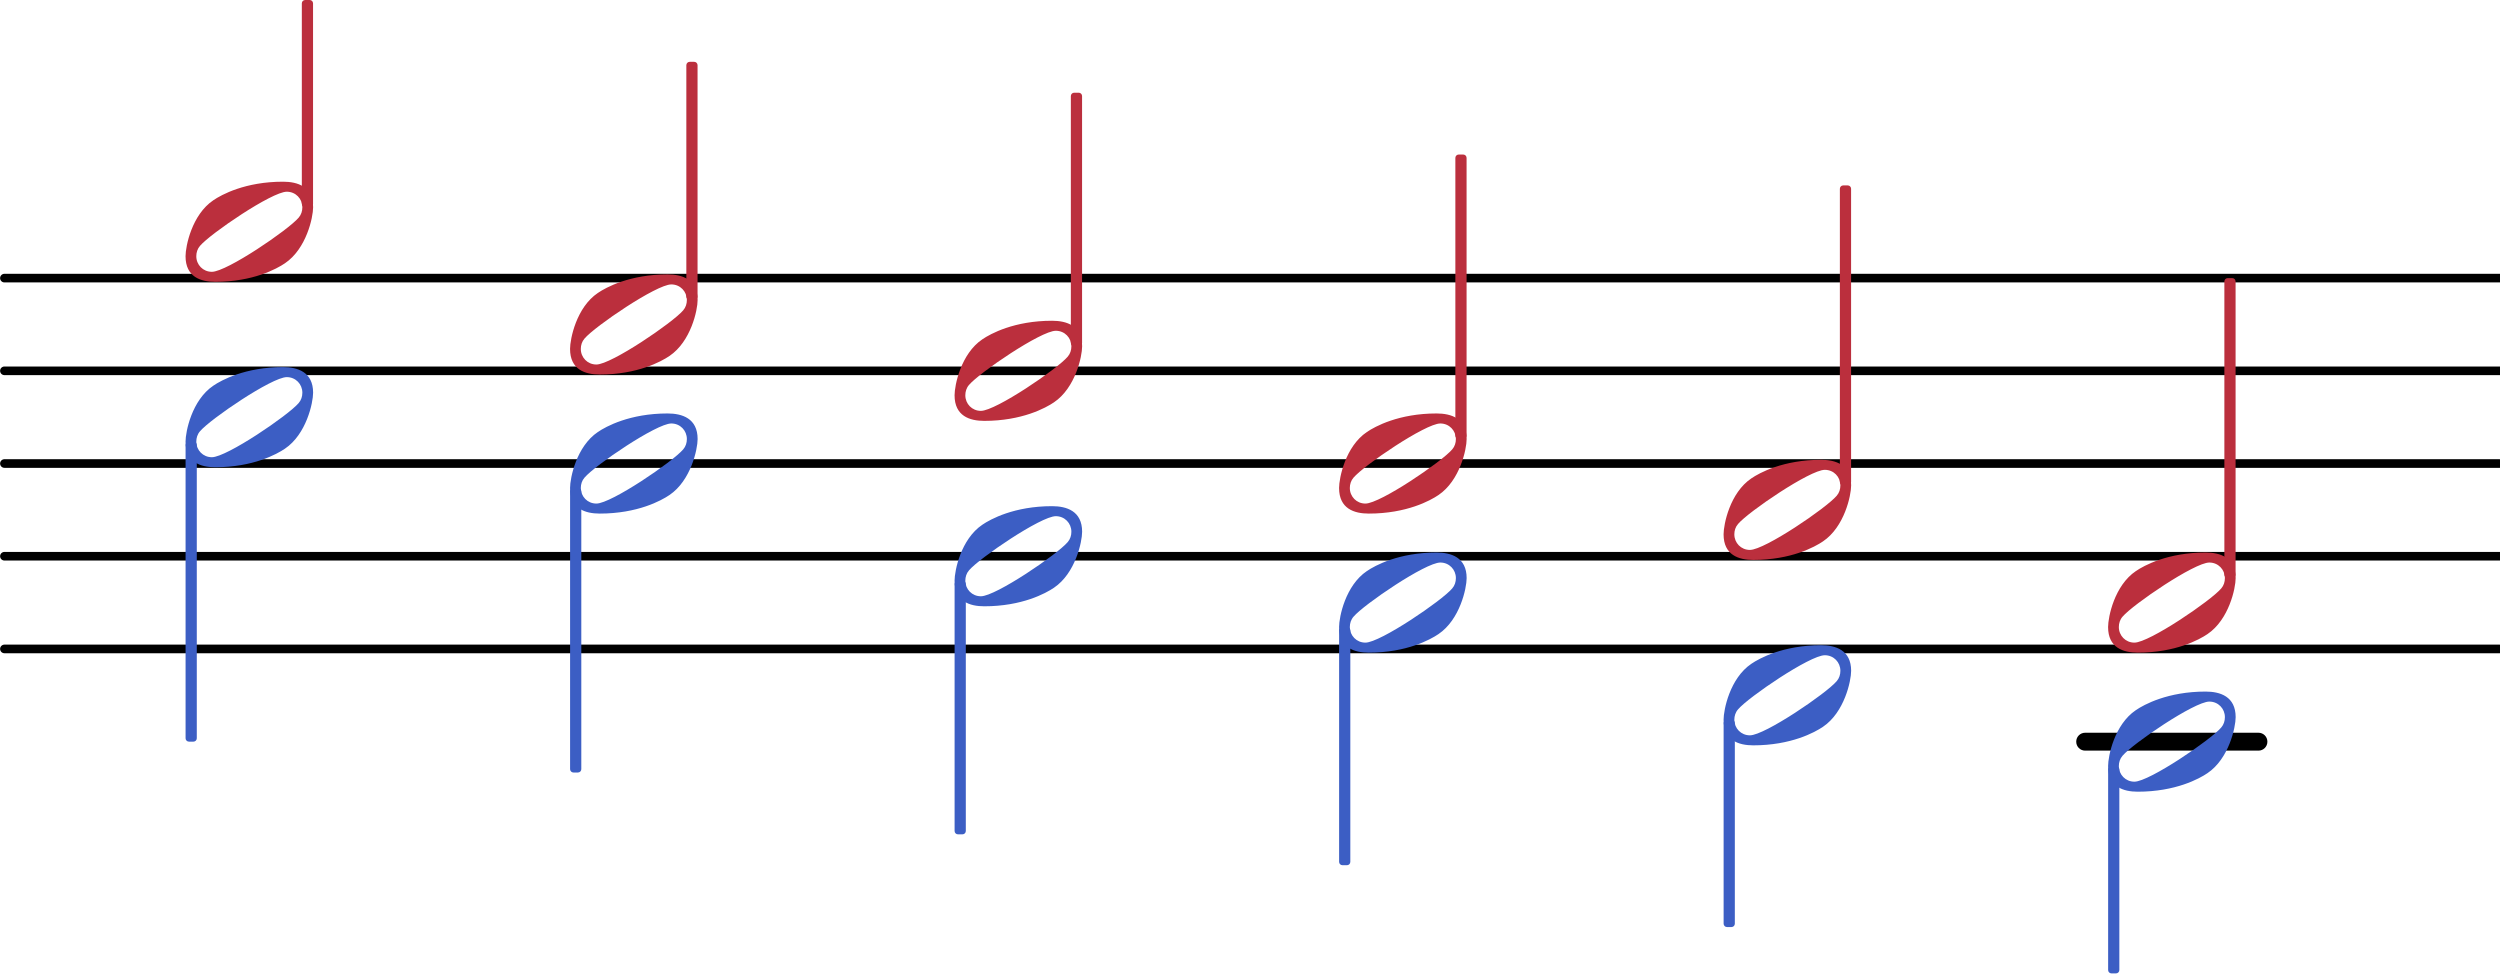
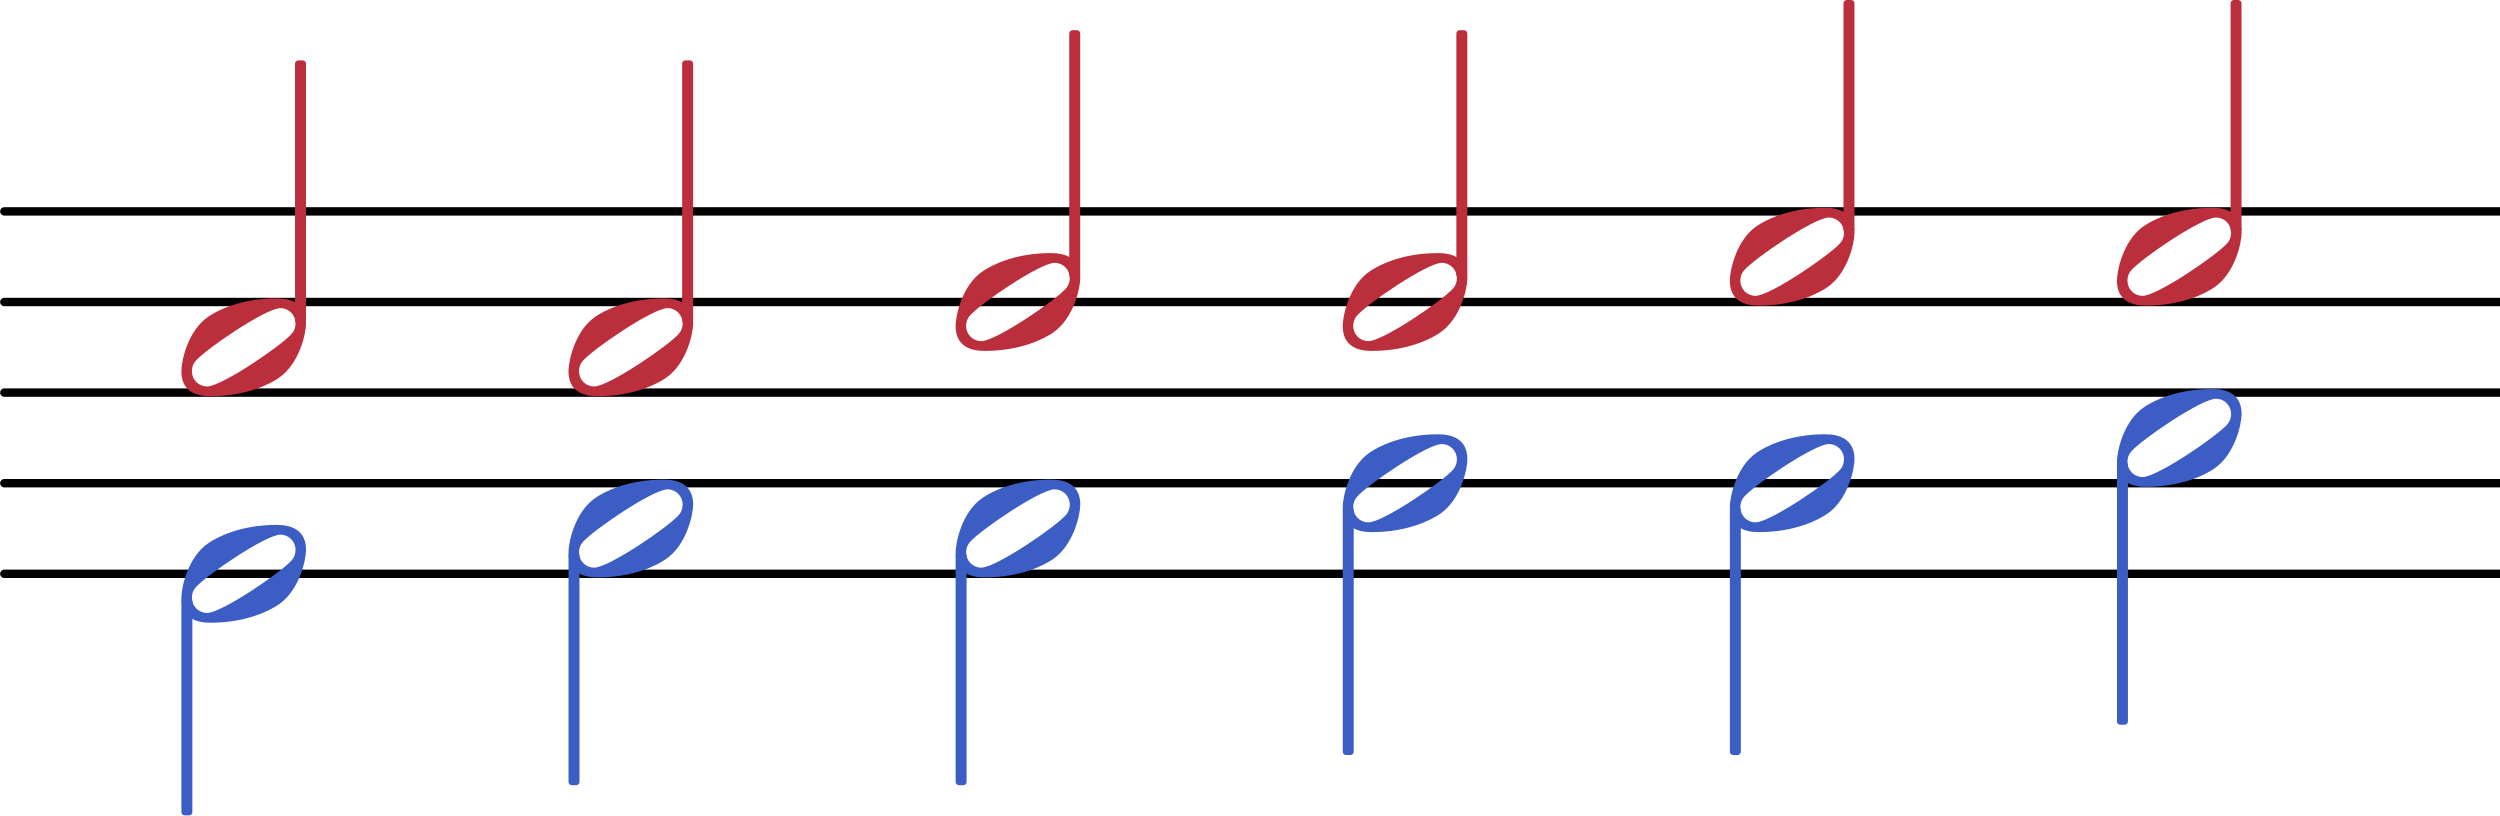
- <svg xmlns="http://www.w3.org/2000/svg" xmlns:xlink="http://www.w3.org/1999/xlink" version="1.2" width="53.19mm" height="20.71mm" viewBox="7.604 -0 26.965 10.5">
+ <svg xmlns="http://www.w3.org/2000/svg" xmlns:xlink="http://www.w3.org/1999/xlink" version="1.2" width="54.42mm" height="17.75mm" viewBox="7.604 -0 27.59 9">
  <style type="text/css">

tspan { white-space: pre; }

</style>
-   <g transform="translate(0, 8)">
-     <rect x="29.999" y="-0.096" width="2.062" height="0.193" ry="0.096" fill="currentColor" />
+   <g transform="translate(7.6043, 6.3333)">
+     <line stroke-linejoin="round" stroke-linecap="round" stroke-width="0.093" stroke="currentColor" x1="0.046" y1="0" x2="27.59" y2="0" />
  </g>
-   <g transform="translate(7.6043, 7)">
-     <line stroke-linejoin="round" stroke-linecap="round" stroke-width="0.093" stroke="currentColor" x1="0.046" y1="0" x2="26.965" y2="0" />
+   <g transform="translate(7.6043, 5.3333)">
+     <line stroke-linejoin="round" stroke-linecap="round" stroke-width="0.093" stroke="currentColor" x1="0.046" y1="0" x2="27.59" y2="0" />
  </g>
-   <g transform="translate(7.6043, 6)">
-     <line stroke-linejoin="round" stroke-linecap="round" stroke-width="0.093" stroke="currentColor" x1="0.046" y1="0" x2="26.965" y2="0" />
+   <g transform="translate(7.6043, 4.3333)">
+     <line stroke-linejoin="round" stroke-linecap="round" stroke-width="0.093" stroke="currentColor" x1="0.046" y1="0" x2="27.59" y2="0" />
  </g>
-   <g transform="translate(7.6043, 5)">
-     <line stroke-linejoin="round" stroke-linecap="round" stroke-width="0.093" stroke="currentColor" x1="0.046" y1="0" x2="26.965" y2="0" />
+   <g transform="translate(7.6043, 3.3333)">
+     <line stroke-linejoin="round" stroke-linecap="round" stroke-width="0.093" stroke="currentColor" x1="0.046" y1="0" x2="27.59" y2="0" />
  </g>
-   <g transform="translate(7.6043, 4)">
-     <line stroke-linejoin="round" stroke-linecap="round" stroke-width="0.093" stroke="currentColor" x1="0.046" y1="0" x2="26.965" y2="0" />
-   </g>
-   <g transform="translate(7.6043, 3)">
-     <line stroke-linejoin="round" stroke-linecap="round" stroke-width="0.093" stroke="currentColor" x1="0.046" y1="0" x2="26.965" y2="0" />
+   <g transform="translate(7.6043, 2.3333)">
+     <line stroke-linejoin="round" stroke-linecap="round" stroke-width="0.093" stroke="currentColor" x1="0.046" y1="0" x2="27.59" y2="0" />
  </g>
  <g color="rgb(73.333%, 18.431%, 23.922%)">
-     <a style="color:inherit;" xlink:href="textedit:///Users/hex/Desktop/SVGs/66.ly:29:28:29">
-       <g transform="translate(22.0474, 5)">
+     <a style="color:inherit;" xlink:href="textedit:///Users/hex/Desktop/svglily/66.ly:29:28:29">
+       <g transform="translate(22.4224, 3.3333)">
        <path transform="scale(0.004, -0.004)" d="M315 66c0 23 -18 42 -42 42c-40 0 -206 -113 -234 -146c-7 -8 -10 -18 -10 -28c0 -23 18 -42 42 -42c40 0 206 113 234 146c7 8 10 18 10 28zM263 135c39 0 81 -13 81 -69c0 -27 -18 -112 -76 -151c-22 -15 -86 -50 -188 -50c-39 0 -80 13 -80 69c0 27 17 112 75 151 c22 15 86 50 188 50z" fill="currentColor" />
      </g>
    </a>
  </g>
  <g color="rgb(73.333%, 18.431%, 23.922%)">
-     <a style="color:inherit;" xlink:href="textedit:///Users/hex/Desktop/SVGs/66.ly:29:15:16">
-       <g transform="translate(9.6043, 2.5)">
+     <a style="color:inherit;" xlink:href="textedit:///Users/hex/Desktop/svglily/66.ly:29:15:16">
+       <g transform="translate(9.6043, 3.8333)">
        <path transform="scale(0.004, -0.004)" d="M315 66c0 23 -18 42 -42 42c-40 0 -206 -113 -234 -146c-7 -8 -10 -18 -10 -28c0 -23 18 -42 42 -42c40 0 206 113 234 146c7 8 10 18 10 28zM263 135c39 0 81 -13 81 -69c0 -27 -18 -112 -76 -151c-22 -15 -86 -50 -188 -50c-39 0 -80 13 -80 69c0 27 17 112 75 151 c22 15 86 50 188 50z" fill="currentColor" />
      </g>
    </a>
  </g>
  <g color="rgb(23.529%, 36.863%, 76.863%)">
-     <a style="color:inherit;" xlink:href="textedit:///Users/hex/Desktop/SVGs/66.ly:29:55:56">
-       <g transform="translate(9.6043, 4.5)">
+     <a style="color:inherit;" xlink:href="textedit:///Users/hex/Desktop/svglily/66.ly:29:58:59">
+       <g transform="translate(9.6043, 6.3333)">
        <path transform="scale(0.004, -0.004)" d="M315 66c0 23 -18 42 -42 42c-40 0 -206 -113 -234 -146c-7 -8 -10 -18 -10 -28c0 -23 18 -42 42 -42c40 0 206 113 234 146c7 8 10 18 10 28zM263 135c39 0 81 -13 81 -69c0 -27 -18 -112 -76 -151c-22 -15 -86 -50 -188 -50c-39 0 -80 13 -80 69c0 27 17 112 75 151 c22 15 86 50 188 50z" fill="currentColor" />
      </g>
    </a>
  </g>
  <g color="rgb(73.333%, 18.431%, 23.922%)">
-     <g transform="translate(10.9186, 5)">
-       <rect x="-0.06" y="-5" width="0.121" height="2.236" ry="0.036" fill="currentColor" />
+     <g transform="translate(10.9186, 4.3333)">
+       <rect x="-0.06" y="-3.667" width="0.121" height="2.902" ry="0.036" fill="currentColor" />
    </g>
  </g>
  <g color="rgb(23.529%, 36.863%, 76.863%)">
-     <g transform="translate(9.6646, 5)">
-       <rect x="-0.06" y="-0.236" width="0.121" height="3.236" ry="0.036" fill="currentColor" />
+     <g transform="translate(9.6646, 4.3333)">
+       <rect x="-0.06" y="2.264" width="0.121" height="2.402" ry="0.036" fill="currentColor" />
    </g>
  </g>
  <g color="rgb(73.333%, 18.431%, 23.922%)">
-     <a style="color:inherit;" xlink:href="textedit:///Users/hex/Desktop/SVGs/66.ly:29:20:21">
-       <g transform="translate(13.752, 3.5)">
+     <a style="color:inherit;" xlink:href="textedit:///Users/hex/Desktop/svglily/66.ly:29:20:21">
+       <g transform="translate(13.877, 3.8333)">
        <path transform="scale(0.004, -0.004)" d="M315 66c0 23 -18 42 -42 42c-40 0 -206 -113 -234 -146c-7 -8 -10 -18 -10 -28c0 -23 18 -42 42 -42c40 0 206 113 234 146c7 8 10 18 10 28zM263 135c39 0 81 -13 81 -69c0 -27 -18 -112 -76 -151c-22 -15 -86 -50 -188 -50c-39 0 -80 13 -80 69c0 27 17 112 75 151 c22 15 86 50 188 50z" fill="currentColor" />
      </g>
    </a>
  </g>
  <g color="rgb(23.529%, 36.863%, 76.863%)">
-     <a style="color:inherit;" xlink:href="textedit:///Users/hex/Desktop/SVGs/66.ly:29:60:61">
-       <g transform="translate(13.752, 5)">
+     <a style="color:inherit;" xlink:href="textedit:///Users/hex/Desktop/svglily/66.ly:29:62:63">
+       <g transform="translate(13.877, 5.8333)">
        <path transform="scale(0.004, -0.004)" d="M315 66c0 23 -18 42 -42 42c-40 0 -206 -113 -234 -146c-7 -8 -10 -18 -10 -28c0 -23 18 -42 42 -42c40 0 206 113 234 146c7 8 10 18 10 28zM263 135c39 0 81 -13 81 -69c0 -27 -18 -112 -76 -151c-22 -15 -86 -50 -188 -50c-39 0 -80 13 -80 69c0 27 17 112 75 151 c22 15 86 50 188 50z" fill="currentColor" />
      </g>
    </a>
  </g>
  <g color="rgb(73.333%, 18.431%, 23.922%)">
-     <g transform="translate(15.0663, 5)">
-       <rect x="-0.06" y="-4.333" width="0.121" height="2.569" ry="0.036" fill="currentColor" />
+     <g transform="translate(15.1913, 4.3333)">
+       <rect x="-0.06" y="-3.667" width="0.121" height="2.902" ry="0.036" fill="currentColor" />
    </g>
  </g>
  <g color="rgb(23.529%, 36.863%, 76.863%)">
-     <g transform="translate(13.8123, 5)">
-       <rect x="-0.06" y="0.264" width="0.121" height="3.069" ry="0.036" fill="currentColor" />
+     <g transform="translate(13.9373, 4.3333)">
+       <rect x="-0.06" y="1.764" width="0.121" height="2.569" ry="0.036" fill="currentColor" />
    </g>
  </g>
  <g color="rgb(73.333%, 18.431%, 23.922%)">
-     <a style="color:inherit;" xlink:href="textedit:///Users/hex/Desktop/SVGs/66.ly:29:24:25">
-       <g transform="translate(17.8997, 4)">
+     <a style="color:inherit;" xlink:href="textedit:///Users/hex/Desktop/svglily/66.ly:29:24:25">
+       <g transform="translate(18.1497, 3.3333)">
        <path transform="scale(0.004, -0.004)" d="M315 66c0 23 -18 42 -42 42c-40 0 -206 -113 -234 -146c-7 -8 -10 -18 -10 -28c0 -23 18 -42 42 -42c40 0 206 113 234 146c7 8 10 18 10 28zM263 135c39 0 81 -13 81 -69c0 -27 -18 -112 -76 -151c-22 -15 -86 -50 -188 -50c-39 0 -80 13 -80 69c0 27 17 112 75 151 c22 15 86 50 188 50z" fill="currentColor" />
      </g>
    </a>
  </g>
  <g color="rgb(23.529%, 36.863%, 76.863%)">
-     <a style="color:inherit;" xlink:href="textedit:///Users/hex/Desktop/SVGs/66.ly:29:63:64">
-       <g transform="translate(17.8997, 6)">
+     <a style="color:inherit;" xlink:href="textedit:///Users/hex/Desktop/svglily/66.ly:29:65:66">
+       <g transform="translate(18.1497, 5.8333)">
        <path transform="scale(0.004, -0.004)" d="M315 66c0 23 -18 42 -42 42c-40 0 -206 -113 -234 -146c-7 -8 -10 -18 -10 -28c0 -23 18 -42 42 -42c40 0 206 113 234 146c7 8 10 18 10 28zM263 135c39 0 81 -13 81 -69c0 -27 -18 -112 -76 -151c-22 -15 -86 -50 -188 -50c-39 0 -80 13 -80 69c0 27 17 112 75 151 c22 15 86 50 188 50z" fill="currentColor" />
      </g>
    </a>
  </g>
  <g color="rgb(73.333%, 18.431%, 23.922%)">
-     <g transform="translate(19.214, 5)">
+     <g transform="translate(19.464, 4.3333)">
      <rect x="-0.06" y="-4" width="0.121" height="2.736" ry="0.036" fill="currentColor" />
    </g>
  </g>
  <g color="rgb(23.529%, 36.863%, 76.863%)">
-     <g transform="translate(17.96, 5)">
-       <rect x="-0.06" y="1.264" width="0.121" height="2.736" ry="0.036" fill="currentColor" />
+     <g transform="translate(18.21, 4.3333)">
+       <rect x="-0.06" y="1.764" width="0.121" height="2.569" ry="0.036" fill="currentColor" />
    </g>
  </g>
  <g color="rgb(23.529%, 36.863%, 76.863%)">
-     <a style="color:inherit;" xlink:href="textedit:///Users/hex/Desktop/SVGs/66.ly:29:66:67">
-       <g transform="translate(22.0474, 6.5)">
+     <a style="color:inherit;" xlink:href="textedit:///Users/hex/Desktop/svglily/66.ly:29:68:69">
+       <g transform="translate(22.4224, 5.3333)">
        <path transform="scale(0.004, -0.004)" d="M315 66c0 23 -18 42 -42 42c-40 0 -206 -113 -234 -146c-7 -8 -10 -18 -10 -28c0 -23 18 -42 42 -42c40 0 206 113 234 146c7 8 10 18 10 28zM263 135c39 0 81 -13 81 -69c0 -27 -18 -112 -76 -151c-22 -15 -86 -50 -188 -50c-39 0 -80 13 -80 69c0 27 17 112 75 151 c22 15 86 50 188 50z" fill="currentColor" />
      </g>
    </a>
  </g>
  <g color="rgb(73.333%, 18.431%, 23.922%)">
-     <g transform="translate(23.3617, 5)">
-       <rect x="-0.06" y="-3.333" width="0.121" height="3.069" ry="0.036" fill="currentColor" />
+     <g transform="translate(23.7367, 4.3333)">
+       <rect x="-0.06" y="-4" width="0.121" height="2.736" ry="0.036" fill="currentColor" />
    </g>
  </g>
  <g color="rgb(23.529%, 36.863%, 76.863%)">
-     <g transform="translate(22.1077, 5)">
-       <rect x="-0.06" y="1.764" width="0.121" height="2.569" ry="0.036" fill="currentColor" />
+     <g transform="translate(22.4827, 4.3333)">
+       <rect x="-0.06" y="1.264" width="0.121" height="2.736" ry="0.036" fill="currentColor" />
    </g>
  </g>
  <g color="rgb(73.333%, 18.431%, 23.922%)">
-     <a style="color:inherit;" xlink:href="textedit:///Users/hex/Desktop/SVGs/66.ly:29:31:32">
-       <g transform="translate(26.195, 5.5)">
+     <a style="color:inherit;" xlink:href="textedit:///Users/hex/Desktop/svglily/66.ly:29:32:33">
+       <g transform="translate(26.695, 2.8333)">
        <path transform="scale(0.004, -0.004)" d="M315 66c0 23 -18 42 -42 42c-40 0 -206 -113 -234 -146c-7 -8 -10 -18 -10 -28c0 -23 18 -42 42 -42c40 0 206 113 234 146c7 8 10 18 10 28zM263 135c39 0 81 -13 81 -69c0 -27 -18 -112 -76 -151c-22 -15 -86 -50 -188 -50c-39 0 -80 13 -80 69c0 27 17 112 75 151 c22 15 86 50 188 50z" fill="currentColor" />
      </g>
    </a>
  </g>
  <g color="rgb(23.529%, 36.863%, 76.863%)">
-     <a style="color:inherit;" xlink:href="textedit:///Users/hex/Desktop/SVGs/66.ly:29:69:70">
-       <g transform="translate(26.195, 7.5)">
+     <a style="color:inherit;" xlink:href="textedit:///Users/hex/Desktop/svglily/66.ly:29:71:72">
+       <g transform="translate(26.695, 5.3333)">
        <path transform="scale(0.004, -0.004)" d="M315 66c0 23 -18 42 -42 42c-40 0 -206 -113 -234 -146c-7 -8 -10 -18 -10 -28c0 -23 18 -42 42 -42c40 0 206 113 234 146c7 8 10 18 10 28zM263 135c39 0 81 -13 81 -69c0 -27 -18 -112 -76 -151c-22 -15 -86 -50 -188 -50c-39 0 -80 13 -80 69c0 27 17 112 75 151 c22 15 86 50 188 50z" fill="currentColor" />
      </g>
    </a>
  </g>
  <g color="rgb(73.333%, 18.431%, 23.922%)">
-     <g transform="translate(27.5094, 5)">
-       <rect x="-0.06" y="-3" width="0.121" height="3.236" ry="0.036" fill="currentColor" />
+     <g transform="translate(28.0094, 4.3333)">
+       <rect x="-0.06" y="-4.333" width="0.121" height="2.569" ry="0.036" fill="currentColor" />
    </g>
  </g>
  <g color="rgb(23.529%, 36.863%, 76.863%)">
-     <g transform="translate(26.2554, 5)">
-       <rect x="-0.06" y="2.764" width="0.121" height="2.236" ry="0.036" fill="currentColor" />
+     <g transform="translate(26.7554, 4.3333)">
+       <rect x="-0.06" y="1.264" width="0.121" height="2.736" ry="0.036" fill="currentColor" />
    </g>
  </g>
  <g color="rgb(73.333%, 18.431%, 23.922%)">
-     <a style="color:inherit;" xlink:href="textedit:///Users/hex/Desktop/SVGs/66.ly:29:34:35">
-       <g transform="translate(30.3427, 6.5)">
+     <a style="color:inherit;" xlink:href="textedit:///Users/hex/Desktop/svglily/66.ly:29:36:37">
+       <g transform="translate(30.9677, 2.8333)">
        <path transform="scale(0.004, -0.004)" d="M315 66c0 23 -18 42 -42 42c-40 0 -206 -113 -234 -146c-7 -8 -10 -18 -10 -28c0 -23 18 -42 42 -42c40 0 206 113 234 146c7 8 10 18 10 28zM263 135c39 0 81 -13 81 -69c0 -27 -18 -112 -76 -151c-22 -15 -86 -50 -188 -50c-39 0 -80 13 -80 69c0 27 17 112 75 151 c22 15 86 50 188 50z" fill="currentColor" />
      </g>
    </a>
  </g>
  <g color="rgb(23.529%, 36.863%, 76.863%)">
-     <a style="color:inherit;" xlink:href="textedit:///Users/hex/Desktop/SVGs/66.ly:29:72:73">
-       <g transform="translate(30.3427, 8)">
+     <a style="color:inherit;" xlink:href="textedit:///Users/hex/Desktop/svglily/66.ly:29:74:75">
+       <g transform="translate(30.9677, 4.8333)">
        <path transform="scale(0.004, -0.004)" d="M315 66c0 23 -18 42 -42 42c-40 0 -206 -113 -234 -146c-7 -8 -10 -18 -10 -28c0 -23 18 -42 42 -42c40 0 206 113 234 146c7 8 10 18 10 28zM263 135c39 0 81 -13 81 -69c0 -27 -18 -112 -76 -151c-22 -15 -86 -50 -188 -50c-39 0 -80 13 -80 69c0 27 17 112 75 151 c22 15 86 50 188 50z" fill="currentColor" />
      </g>
    </a>
  </g>
  <g color="rgb(73.333%, 18.431%, 23.922%)">
-     <g transform="translate(31.657, 5)">
-       <rect x="-0.06" y="-2" width="0.121" height="3.236" ry="0.036" fill="currentColor" />
+     <g transform="translate(32.282, 4.3333)">
+       <rect x="-0.06" y="-4.333" width="0.121" height="2.569" ry="0.036" fill="currentColor" />
    </g>
  </g>
  <g color="rgb(23.529%, 36.863%, 76.863%)">
-     <g transform="translate(30.4031, 5)">
-       <rect x="-0.06" y="3.264" width="0.121" height="2.236" ry="0.036" fill="currentColor" />
+     <g transform="translate(31.0281, 4.3333)">
+       <rect x="-0.06" y="0.764" width="0.121" height="2.902" ry="0.036" fill="currentColor" />
    </g>
  </g>
</svg>
